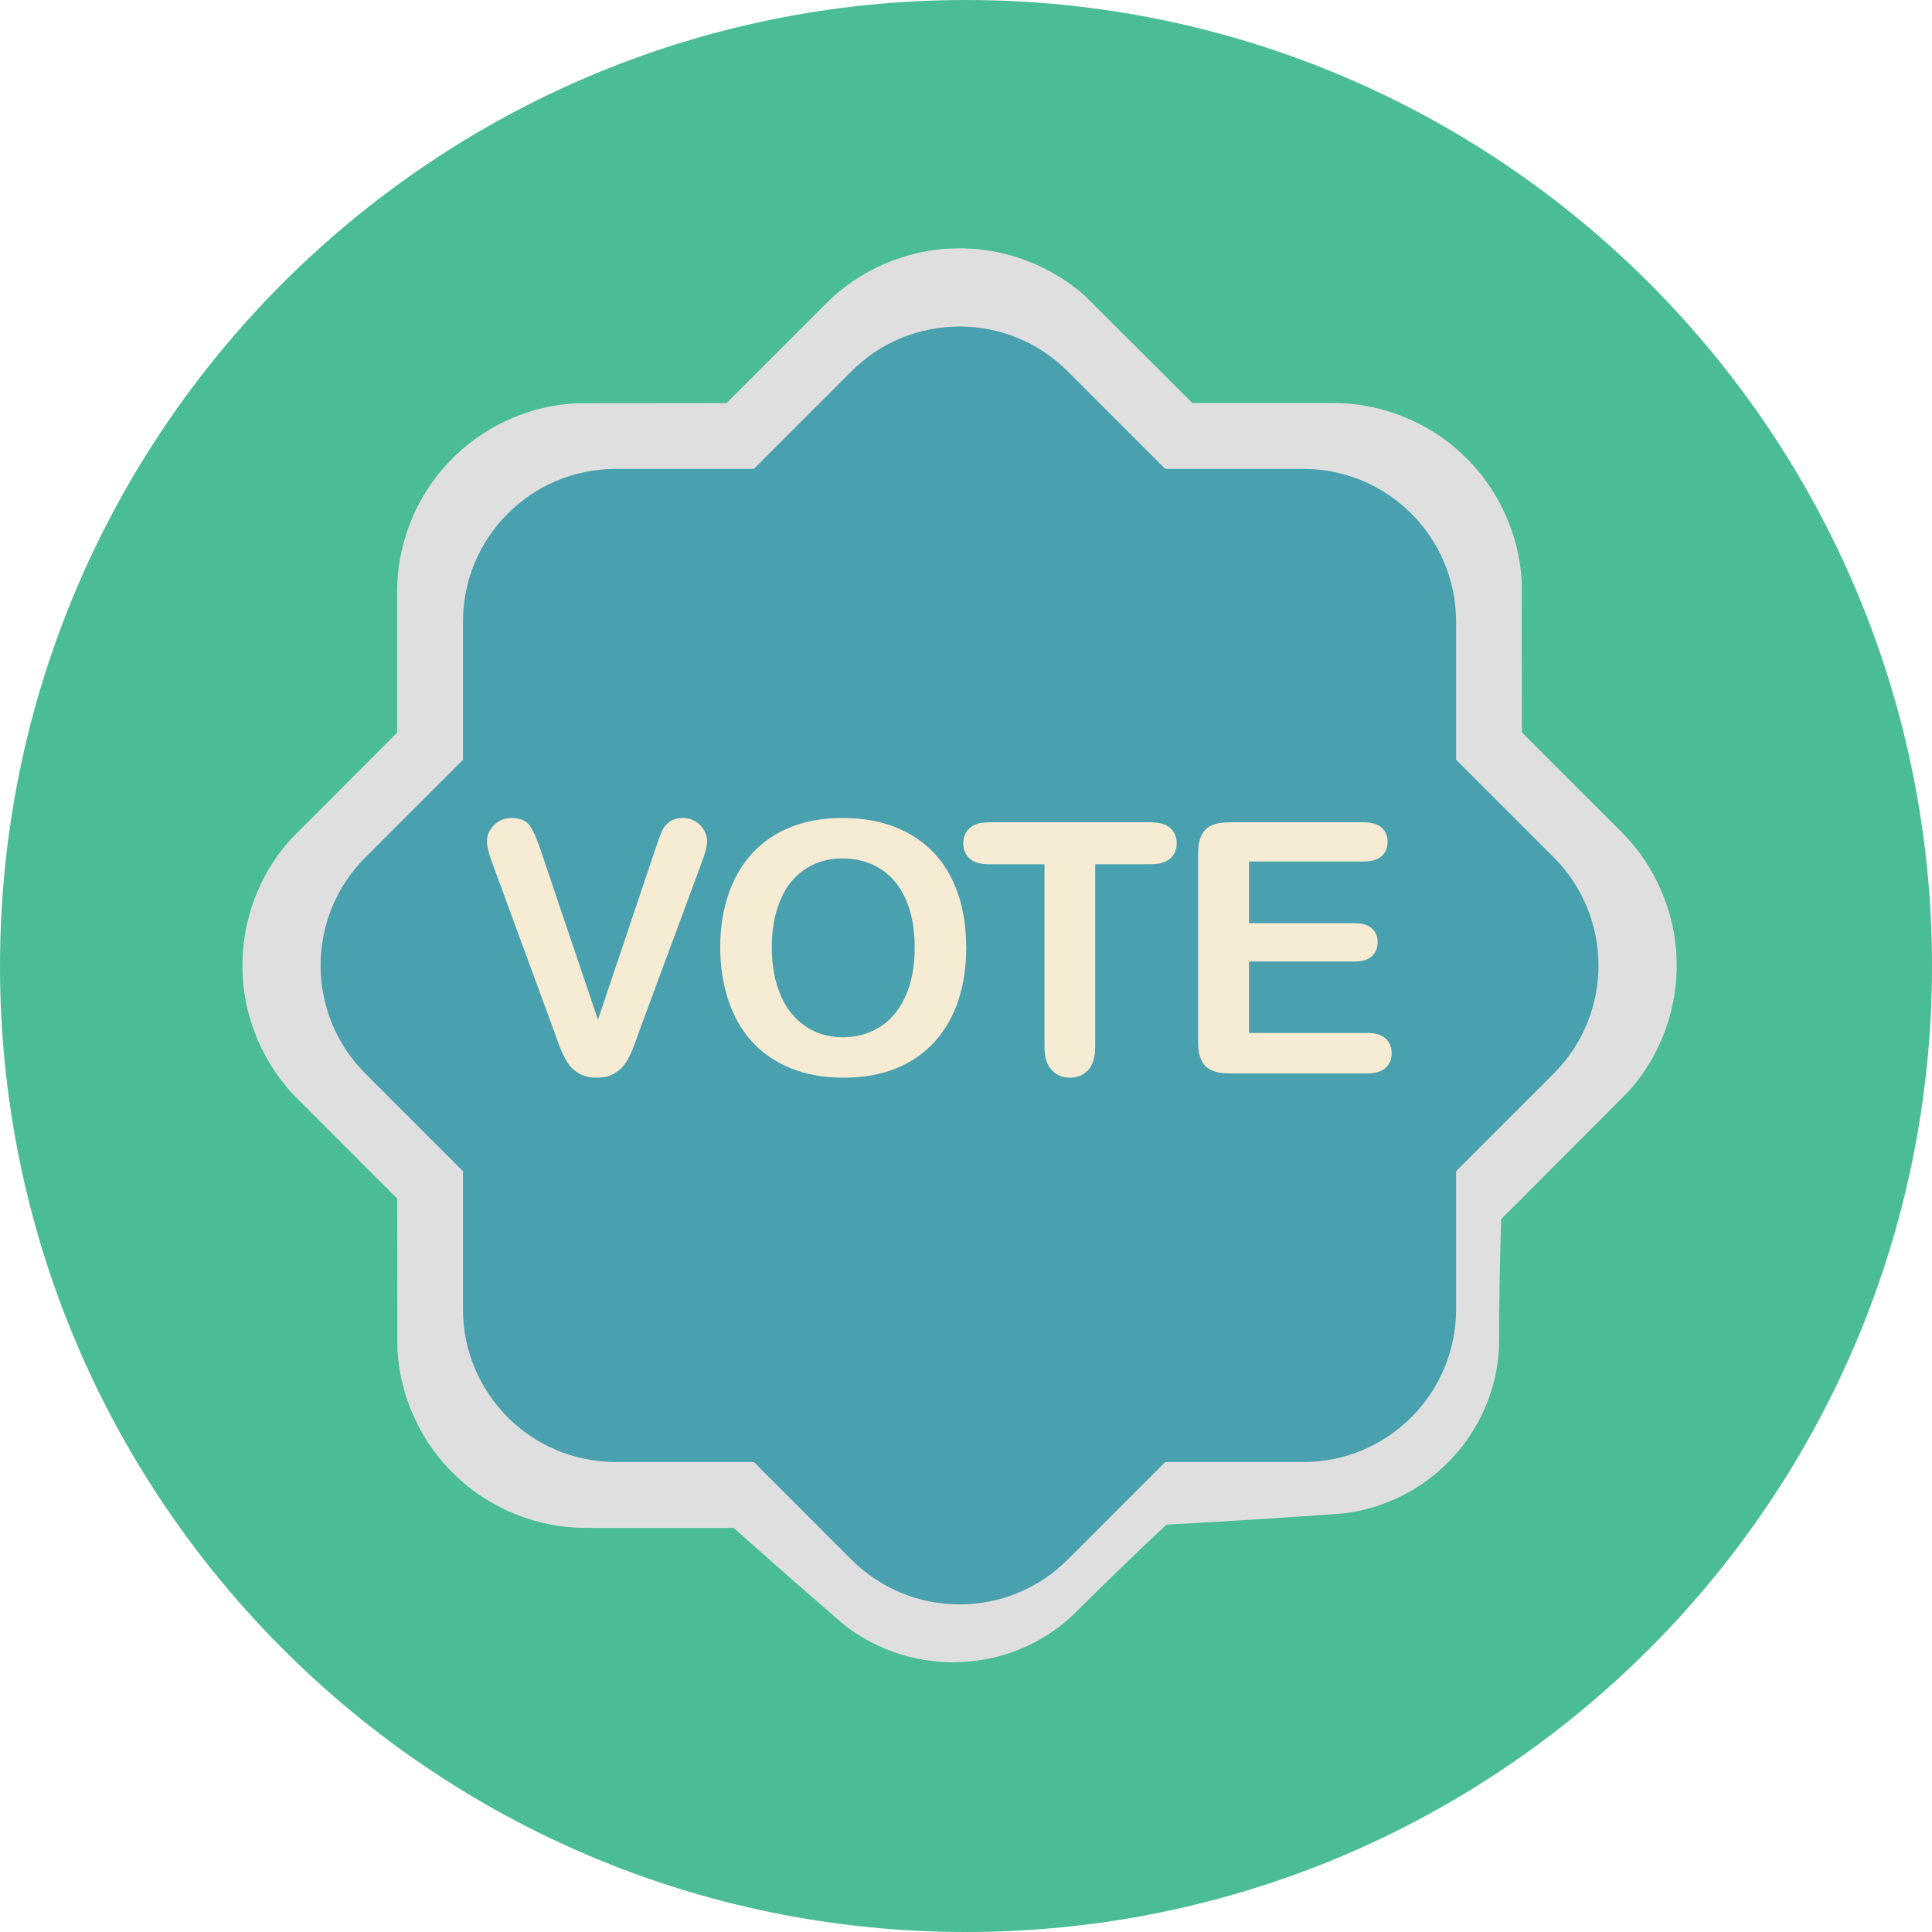
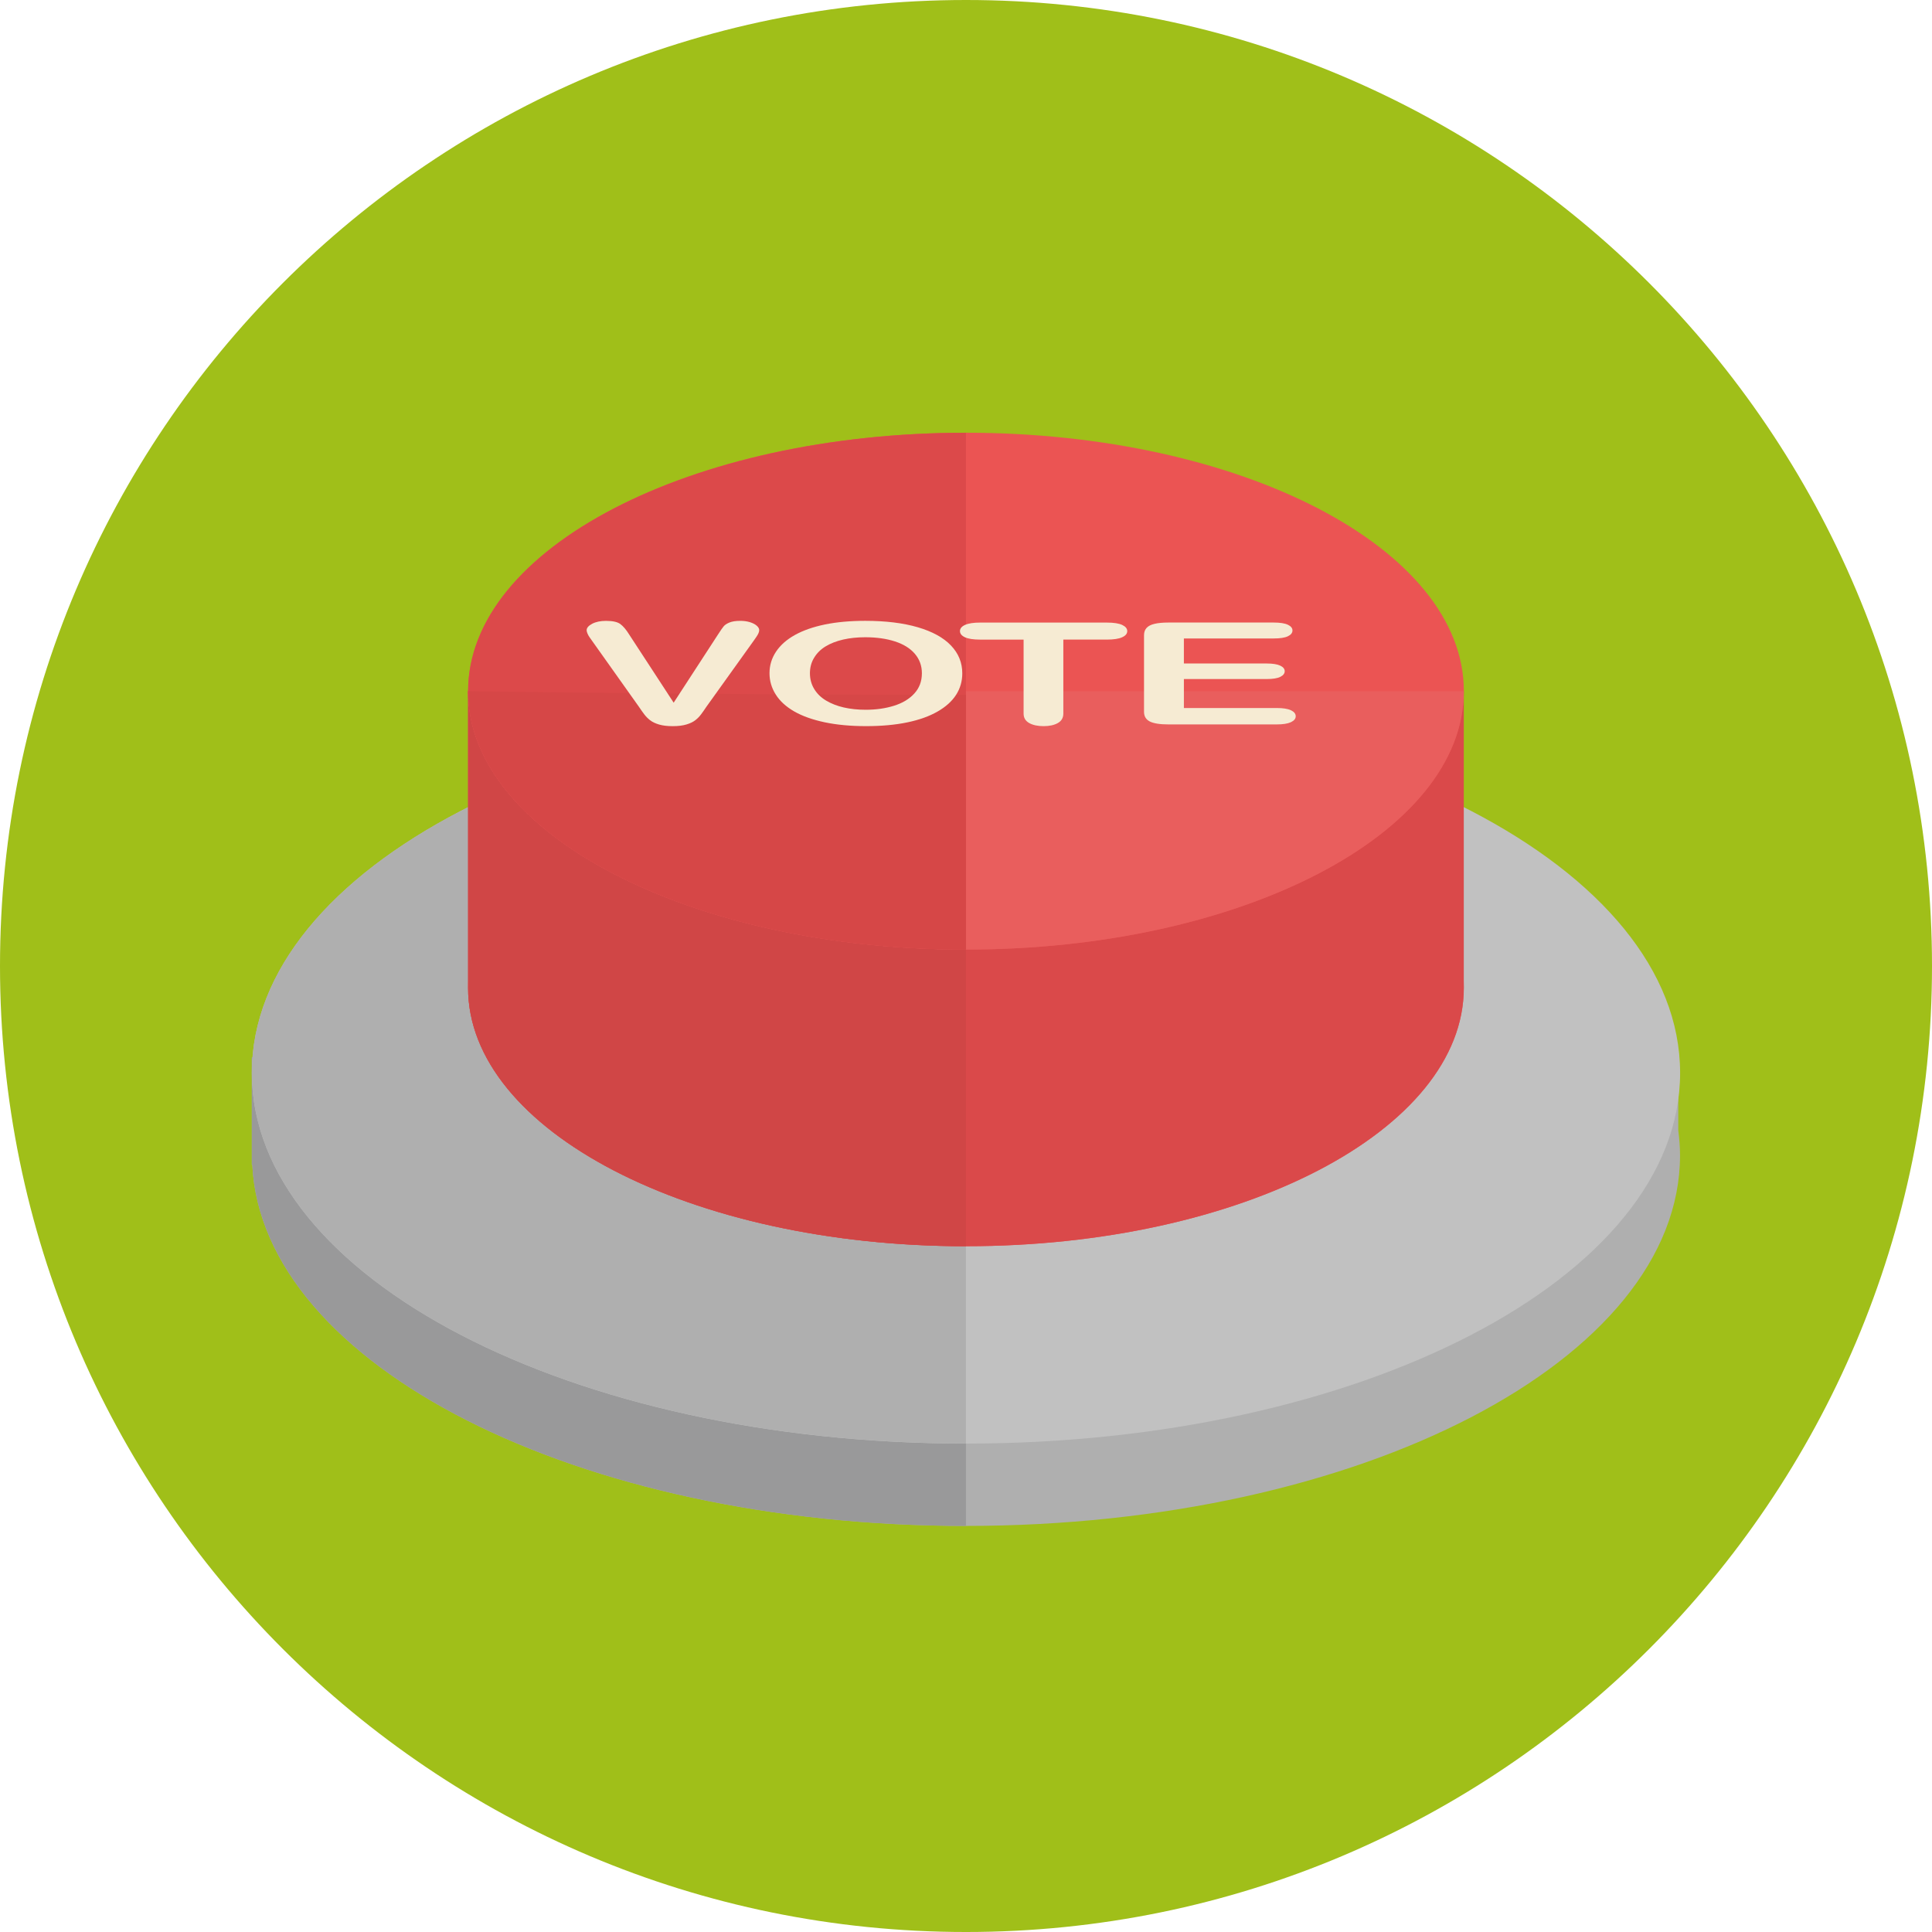
<svg xmlns="http://www.w3.org/2000/svg" height="800px" width="800px" version="1.1" id="Layer_1" viewBox="0 0 473.931 473.931" xml:space="preserve">
-   <circle style="fill:#4ABC96;" cx="236.966" cy="236.966" r="236.966" />
-   <path style="fill:#DFDFDF;" d="M397.835,204.169l-24.509-24.509l-0.041-36.916c-0.565-11.723-5.86-23.135-14.398-31.158  c-8.4-8.108-20.303-12.771-31.734-12.718h-34.66l-26.129-26.076c-8.688-7.888-20.501-12.217-32.213-11.854  c-11.671,0.206-23.382,5.321-31.431,13.444l-24.516,24.512l-36.912,0.037c-11.723,0.565-23.135,5.86-31.158,14.398  c-8.108,8.46-12.767,20.157-12.718,31.876v34.518l-26.073,26.129c-7.888,8.688-12.221,20.501-11.858,32.209  c0.21,11.674,5.325,23.386,13.448,31.435l24.509,24.527l0.041,36.901c0.565,11.723,5.86,23.135,14.398,31.161  c8.464,8.108,20.161,12.771,31.88,12.718l36.22,0.011c8.808,7.861,17.71,15.652,26.739,23.491  c8.494,6.806,19.349,10.065,29.762,9.369c10.425-0.606,20.475-5.104,27.7-12.46c7.199-7.199,14.533-14.264,21.975-21.216  c14.327-0.745,28.639-1.691,43.139-2.717c10.825-1.194,20.8-6.567,27.674-14.421c6.941-7.802,10.866-18.088,10.776-28.4  c0-9.803,0.183-19.603,0.505-29.403l31.176-31.244c7.891-8.688,12.221-20.501,11.858-32.213  C411.07,223.933,405.955,212.221,397.835,204.169z" />
-   <path style="fill:#49A0AE;" d="M381.143,210.328l-23.955-23.951v-33.87c0-20.703-16.778-37.485-37.477-37.485h-33.874L261.89,91.074  c-14.645-14.642-38.375-14.642-53.013,0l-23.947,23.947h-33.874c-20.703,0-37.485,16.778-37.485,37.485v33.87l-23.955,23.951  c-14.63,14.642-14.63,38.368,0,53.01l23.955,23.951v33.874c0,20.696,16.778,37.481,37.485,37.481h33.874l23.947,23.951  c14.638,14.634,38.368,14.638,53.013,0l23.947-23.951h33.874c20.696,0,37.477-16.782,37.477-37.481v-33.874l23.955-23.951  C395.781,248.696,395.773,224.966,381.143,210.328z" />
+   <circle style="fill:#A0BF19;" cx="236.966" cy="236.966" r="236.966" />
+   <path style="fill:#AFAFAF;" d="M411.691,277.306v-17.878h-5.759c-20.265-38.585-88.223-66.963-168.985-66.963  c-80.755,0-148.713,28.378-168.978,66.963h-6.196v26.305h0.116c2.398,49.133,79.827,88.582,175.058,88.582  c96.743,0,175.174-40.707,175.174-90.921C412.121,281.343,411.949,279.319,411.691,277.306z" />
+   <path style="fill:#99999A;" d="M236.947,192.465c-80.755,0-148.713,28.378-168.978,66.963h-6.196v26.305h0.116  c2.398,49.133,79.827,88.582,175.058,88.582V192.465z" />
+   <ellipse style="fill:#C1C1C1;" cx="236.966" cy="263.195" rx="175.174" ry="90.925" />
+   <path style="fill:#AFAFAF;" d="M61.773,263.18c0-50.214,78.431-90.925,175.174-90.925v181.85  C140.204,354.105,61.773,313.399,61.773,263.18z" />
+   <ellipse style="fill:#EB5453;" cx="236.966" cy="242.316" rx="122.127" ry="63.389" />
+   <path style="fill:#DA494A;" d="M114.82,242.316c0-13.126,0-72.766,0-72.766s79.973,9.377,122.127,9.377  c40.508,0,122.127-9.377,122.127-9.377s0,58.787,0,72.766c0,35.012-54.678,63.389-122.127,63.389S114.82,277.328,114.82,242.316z" />
+   <path style="fill:#D04646;" d="M114.82,242.316c0-13.126,0-72.766,0-72.766s79.973,9.377,122.127,9.377v126.782  C169.502,305.706,114.82,277.328,114.82,242.316z" />
+   <ellipse style="fill:#EB5453;" cx="236.966" cy="169.539" rx="122.127" ry="63.389" />
+   <path style="fill:#E95E5D;" d="M114.82,169.547h244.251c0,35.012-54.678,63.389-122.127,63.389S114.82,204.562,114.82,169.547z" />
+   <path style="fill:#DC494A;" d="M114.82,169.547c0-35.004,54.678-63.389,122.127-63.389V232.94  C169.502,232.94,114.82,204.562,114.82,169.547z" />
+   <path style="fill:#D64747;" d="M114.82,169.547c0,0,54.678,0.891,122.127,0.891v62.499  C169.502,232.94,114.82,204.562,114.82,169.547z" />
  <g>
-     <path style="fill:#F6EBD3;" d="M132.731,208.85l13.953,41.309l13.987-41.601c0.73-2.185,1.28-3.704,1.643-4.561   c0.359-0.857,0.965-1.624,1.804-2.309s1.987-1.029,3.442-1.029c1.066,0,2.054,0.266,2.967,0.797   c0.906,0.535,1.624,1.242,2.14,2.125c0.52,0.876,0.775,1.77,0.775,2.668c0,0.614-0.079,1.28-0.247,1.994   c-0.168,0.715-0.382,1.414-0.629,2.099c-0.254,0.688-0.505,1.396-0.76,2.125l-14.915,40.254c-0.535,1.542-1.066,3.005-1.601,4.393   c-0.535,1.388-1.149,2.608-1.848,3.656c-0.703,1.051-1.631,1.916-2.791,2.586c-1.16,0.67-2.586,1.01-4.269,1.01   c-1.684,0-3.098-0.329-4.262-0.988c-1.164-0.659-2.107-1.527-2.821-2.608c-0.707-1.074-1.336-2.301-1.863-3.674   c-0.535-1.369-1.066-2.829-1.601-4.37l-14.668-39.917c-0.247-0.73-0.513-1.448-0.775-2.144c-0.269-0.7-0.49-1.459-0.674-2.268   c-0.183-0.808-0.269-1.497-0.269-2.062c0-1.426,0.569-2.728,1.717-3.906c1.149-1.179,2.593-1.766,4.333-1.766   c2.125,0,3.633,0.651,4.516,1.949C130.898,203.918,131.804,205.995,132.731,208.85z" />
-     <path style="fill:#F6EBD3;" d="M206.639,200.659c6.387,0,11.869,1.295,16.449,3.888c4.584,2.589,8.045,6.275,10.398,11.049   c2.354,4.778,3.528,10.383,3.528,16.83c0,4.763-0.644,9.092-1.931,12.988c-1.295,3.891-3.222,7.266-5.803,10.125   c-2.574,2.859-5.744,5.044-9.493,6.556c-3.757,1.512-8.052,2.268-12.898,2.268c-4.823,0-9.134-0.775-12.943-2.331   c-3.817-1.557-6.993-3.749-9.545-6.578c-2.552-2.829-4.471-6.234-5.774-10.211c-1.31-3.978-1.957-8.281-1.957-12.902   c0-4.733,0.681-9.078,2.039-13.025c1.358-3.948,3.326-7.311,5.904-10.084c2.578-2.773,5.714-4.898,9.414-6.365   C197.73,201.4,201.935,200.659,206.639,200.659z M224.378,232.345c0-4.513-0.73-8.419-2.185-11.727   c-1.463-3.304-3.536-5.803-6.241-7.498s-5.811-2.544-9.309-2.544c-2.492,0-4.793,0.468-6.915,1.411   c-2.11,0.935-3.933,2.301-5.459,4.093s-2.731,4.086-3.618,6.87c-0.883,2.791-1.325,5.919-1.325,9.396   c0,3.506,0.438,6.668,1.325,9.497s2.125,5.175,3.742,7.038c1.609,1.863,3.457,3.259,5.545,4.18c2.084,0.928,4.378,1.388,6.87,1.388   c3.195,0,6.133-0.797,8.808-2.398c2.675-1.594,4.801-4.06,6.387-7.397C223.581,241.321,224.378,237.216,224.378,232.345z" />
-     <path style="fill:#F6EBD3;" d="M282.271,212.004h-13.613v44.751c0,2.578-0.576,4.49-1.725,5.736   c-1.149,1.25-2.63,1.871-4.449,1.871c-1.848,0-3.36-0.629-4.524-1.893c-1.164-1.257-1.74-3.166-1.74-5.714v-44.751h-13.616   c-2.133,0-3.712-0.471-4.752-1.407c-1.036-0.939-1.557-2.178-1.557-3.719c0-1.598,0.543-2.859,1.624-3.783   c1.074-0.924,2.638-1.384,4.685-1.384h39.67c2.155,0,3.757,0.475,4.808,1.426c1.051,0.954,1.579,2.2,1.579,3.742   s-0.535,2.78-1.601,3.719C285.998,211.533,284.4,212.004,282.271,212.004z" />
-     <path style="fill:#F6EBD3;" d="M334.495,211.331h-28.108v15.128h25.885c1.901,0,3.326,0.427,4.262,1.283   c0.943,0.857,1.411,1.979,1.411,3.383c0,1.399-0.46,2.544-1.388,3.42c-0.92,0.883-2.354,1.325-4.284,1.325h-25.885v17.523h29.077   c1.957,0,3.435,0.456,4.43,1.366c0.995,0.913,1.489,2.122,1.489,3.637c0,1.459-0.498,2.642-1.489,3.547   c-0.995,0.913-2.47,1.366-4.43,1.366h-33.915c-2.72,0-4.67-0.599-5.86-1.804c-1.19-1.205-1.785-3.151-1.785-5.841v-46.308   c0-1.792,0.262-3.252,0.797-4.393c0.535-1.134,1.366-1.957,2.5-2.477c1.134-0.52,2.586-0.775,4.348-0.775h32.946   c1.987,0,3.472,0.438,4.438,1.325s1.448,2.039,1.448,3.465c0,1.459-0.483,2.63-1.448,3.51   C337.967,210.889,336.485,211.331,334.495,211.331z" />
+     <path style="fill:#F6EBD3;" d="M154.321,155.62l10.933,16.752l10.971-16.872c0.569-0.887,1.003-1.5,1.287-1.845   c0.277-0.352,0.752-0.666,1.411-0.943c0.666-0.277,1.557-0.415,2.705-0.415c0.834,0,1.609,0.109,2.324,0.322   c0.707,0.221,1.265,0.505,1.673,0.861c0.408,0.355,0.614,0.718,0.614,1.081c0,0.251-0.067,0.524-0.198,0.812   c-0.138,0.292-0.299,0.572-0.498,0.853c-0.198,0.281-0.393,0.565-0.591,0.857l-11.693,16.325c-0.415,0.629-0.834,1.22-1.25,1.785   c-0.415,0.565-0.898,1.055-1.448,1.482c-0.546,0.427-1.28,0.778-2.193,1.048c-0.906,0.273-2.024,0.408-3.341,0.408   c-1.325,0-2.432-0.131-3.349-0.4c-0.906-0.266-1.643-0.617-2.208-1.055c-0.554-0.434-1.044-0.932-1.463-1.489   c-0.419-0.558-0.834-1.145-1.25-1.774l-11.495-16.187c-0.198-0.296-0.4-0.584-0.614-0.868c-0.206-0.284-0.382-0.591-0.52-0.92   c-0.146-0.329-0.221-0.606-0.221-0.834c0-0.58,0.453-1.111,1.351-1.587s2.032-0.715,3.39-0.715c1.665,0,2.851,0.262,3.543,0.797   C152.888,153.618,153.599,154.456,154.321,155.62z" />
+     <path style="fill:#F6EBD3;" d="M212.244,152.293c5.006,0,9.302,0.528,12.89,1.575c3.588,1.051,6.309,2.548,8.15,4.483   c1.848,1.938,2.769,4.209,2.769,6.825c0,1.931-0.505,3.682-1.512,5.261c-1.014,1.583-2.529,2.952-4.554,4.108   c-2.017,1.164-4.494,2.047-7.431,2.66c-2.945,0.614-6.316,0.92-10.114,0.92c-3.779,0-7.154-0.314-10.144-0.943   c-2.99-0.636-5.474-1.519-7.476-2.668c-1.994-1.149-3.51-2.529-4.524-4.142c-1.021-1.613-1.534-3.353-1.534-5.231   c0-1.92,0.535-3.674,1.601-5.283c1.066-1.601,2.601-2.96,4.617-4.086c2.024-1.126,4.486-1.987,7.382-2.586   C205.265,152.593,208.554,152.293,212.244,152.293z M226.145,165.143c0-1.826-0.576-3.412-1.717-4.752   c-1.141-1.343-2.769-2.357-4.89-3.046c-2.118-0.685-4.546-1.025-7.293-1.025c-1.949,0-3.764,0.191-5.422,0.569   c-1.65,0.385-3.076,0.935-4.277,1.661c-1.197,0.722-2.14,1.65-2.829,2.784c-0.696,1.13-1.036,2.402-1.036,3.809   c0,1.422,0.344,2.705,1.036,3.85c0.688,1.149,1.665,2.103,2.922,2.859c1.265,0.752,2.72,1.325,4.348,1.695   c1.639,0.374,3.435,0.561,5.384,0.561c2.507,0,4.801-0.322,6.9-0.973s3.772-1.646,5.006-3.001   C225.523,168.783,226.145,167.122,226.145,165.143z" />
+     <path style="fill:#F6EBD3;" d="M271.513,156.896h-10.671v18.148c0,1.044-0.453,1.818-1.351,2.324   c-0.898,0.509-2.062,0.76-3.487,0.76c-1.456,0-2.638-0.254-3.543-0.767c-0.913-0.513-1.366-1.283-1.366-2.316v-18.148h-10.671   c-1.665,0-2.907-0.195-3.719-0.572c-0.812-0.378-1.22-0.883-1.22-1.508c0-0.644,0.423-1.156,1.272-1.534   c0.842-0.374,2.069-0.561,3.667-0.561h31.09c1.688,0,2.945,0.198,3.772,0.58c0.819,0.389,1.235,0.894,1.235,1.515   c0,0.625-0.415,1.13-1.257,1.508C274.439,156.705,273.182,156.896,271.513,156.896z" />
+     <path style="fill:#F6EBD3;" d="M312.441,156.619h-22.028v6.14h20.288c1.489,0,2.608,0.176,3.341,0.52   c0.737,0.344,1.104,0.804,1.104,1.369c0,0.565-0.359,1.029-1.089,1.392c-0.715,0.359-1.841,0.535-3.353,0.535h-20.288v7.106h22.787   c1.534,0,2.698,0.187,3.48,0.55c0.775,0.374,1.164,0.861,1.164,1.478c0,0.591-0.389,1.066-1.164,1.441   c-0.782,0.367-1.946,0.554-3.48,0.554H286.63c-2.133,0-3.663-0.247-4.599-0.733c-0.935-0.486-1.396-1.28-1.396-2.369v-18.78   c0-0.73,0.206-1.325,0.621-1.785s1.066-0.797,1.957-1.007c0.891-0.21,2.024-0.318,3.412-0.318h25.811   c1.564,0,2.728,0.183,3.48,0.539c0.76,0.363,1.134,0.831,1.134,1.407c0,0.591-0.374,1.066-1.134,1.426   C315.165,156.443,314.005,156.619,312.441,156.619z" />
  </g>
</svg>
